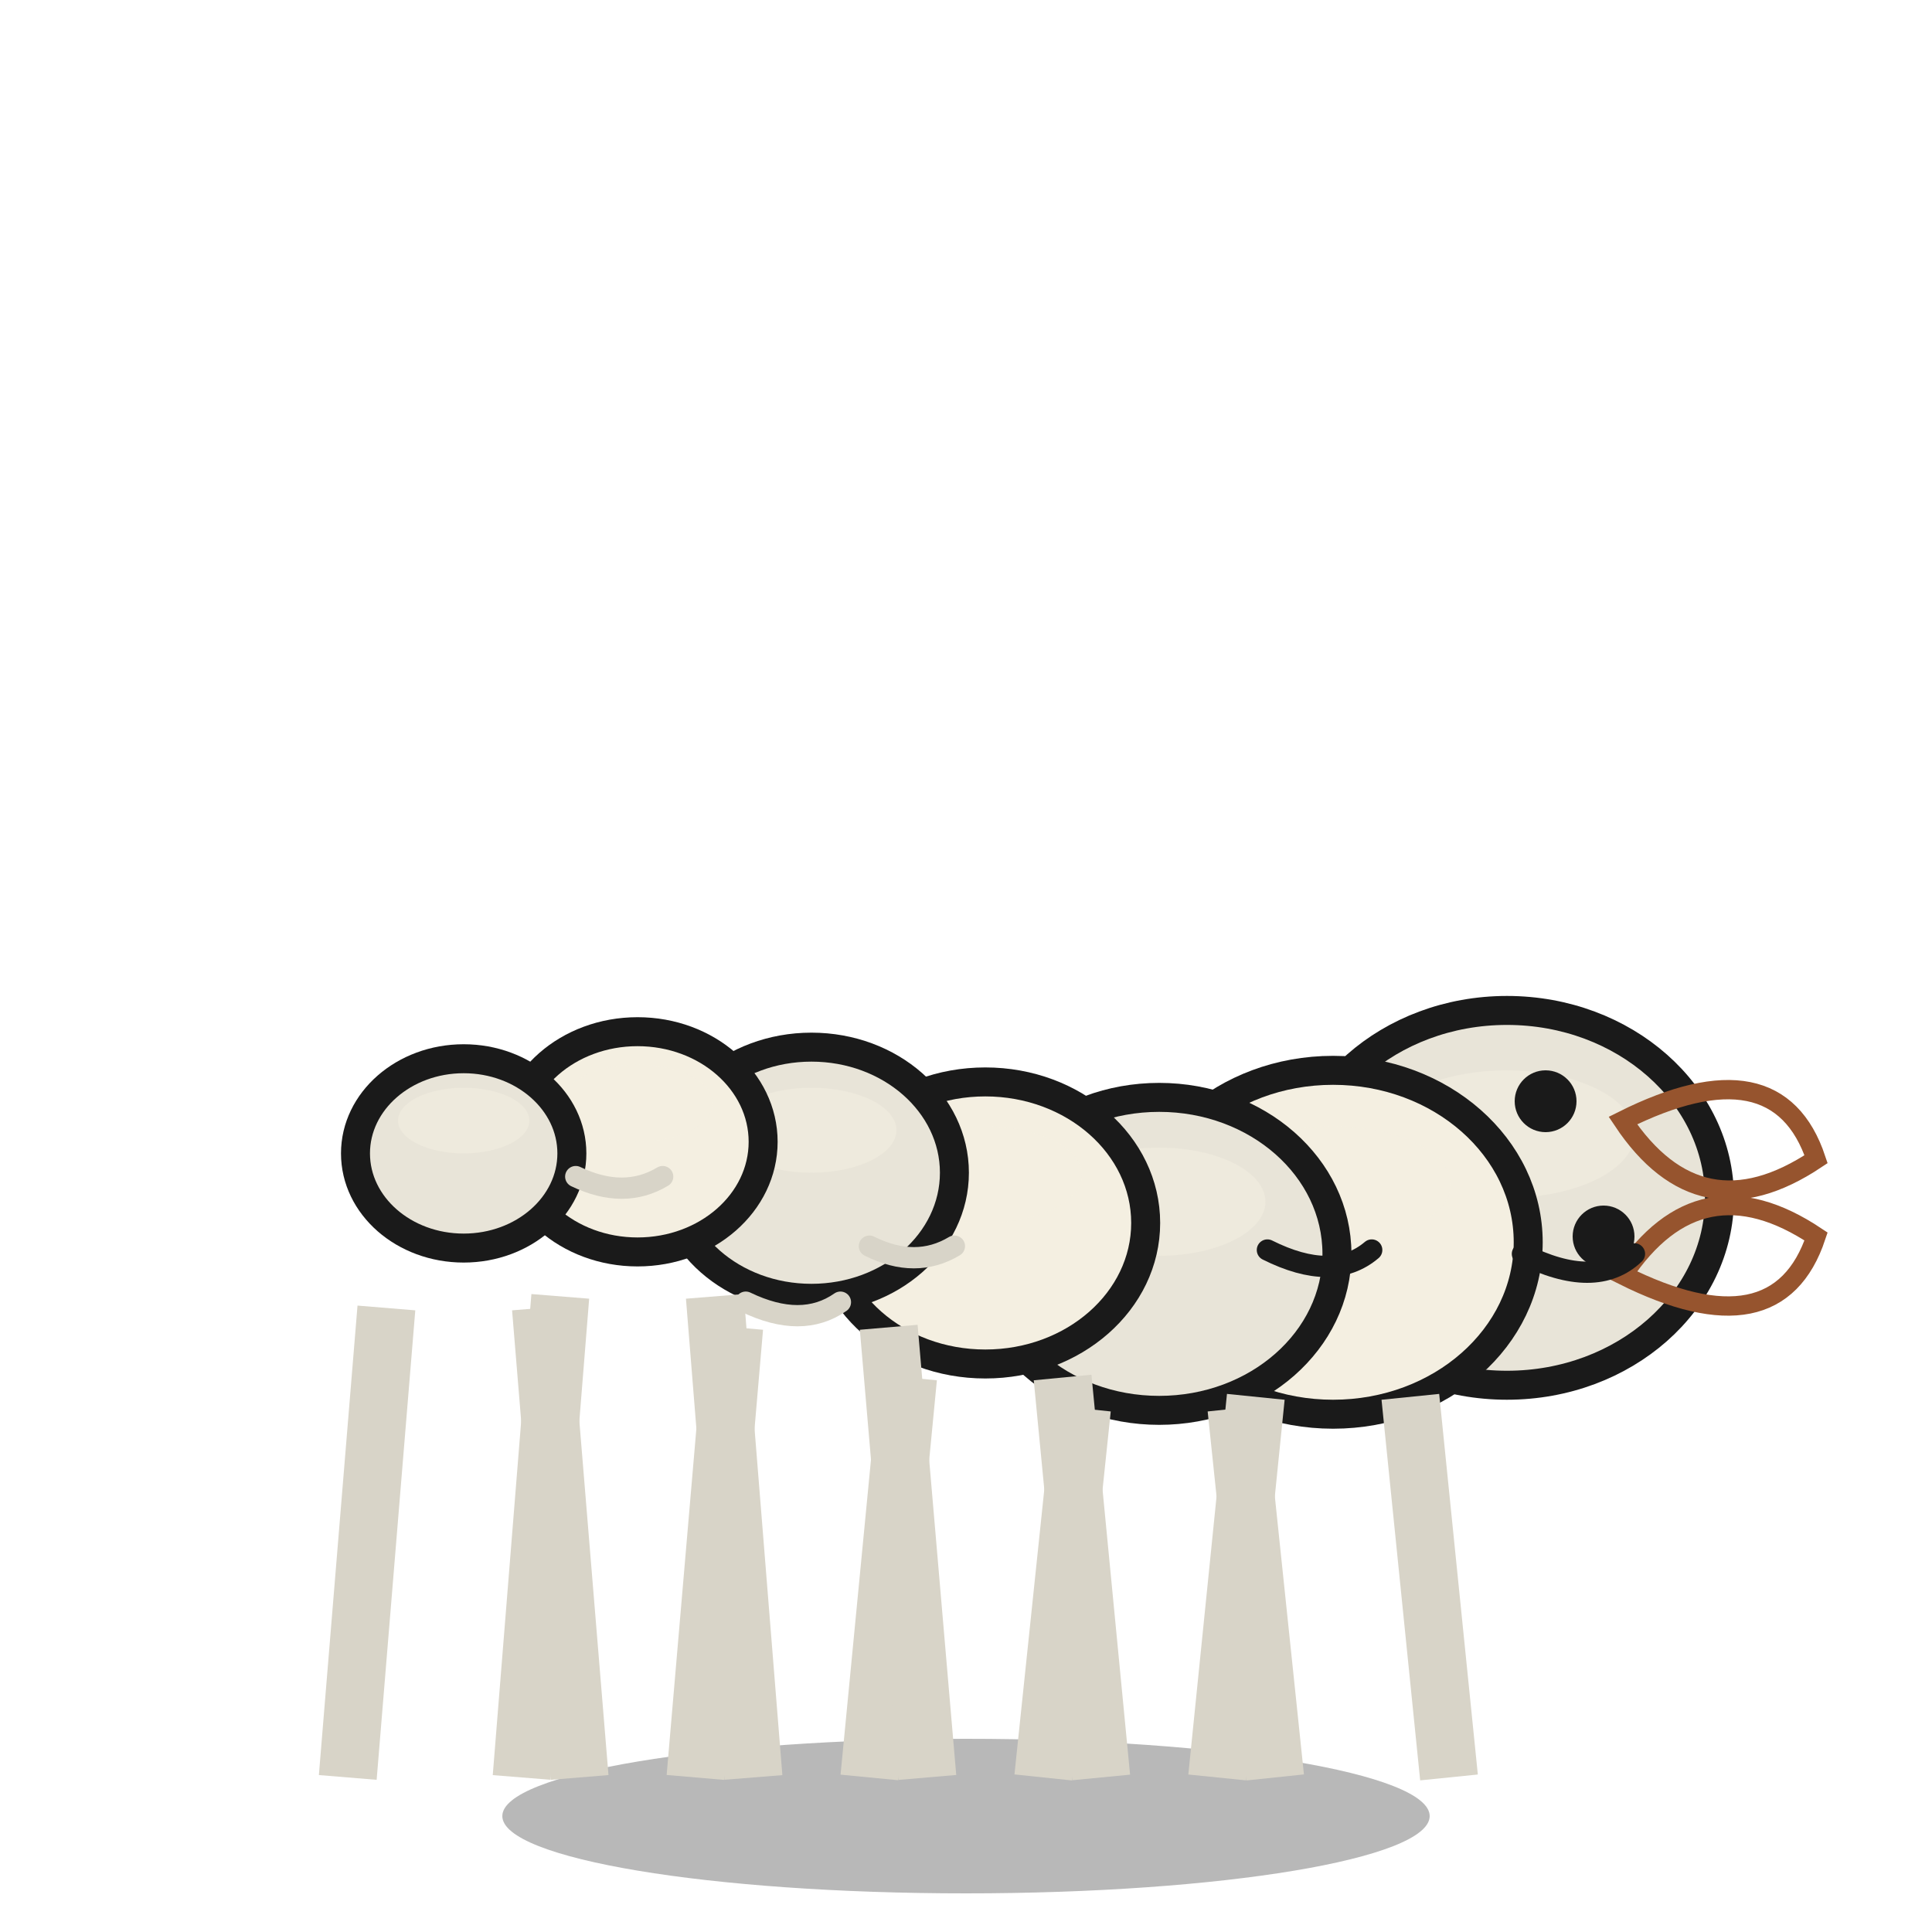
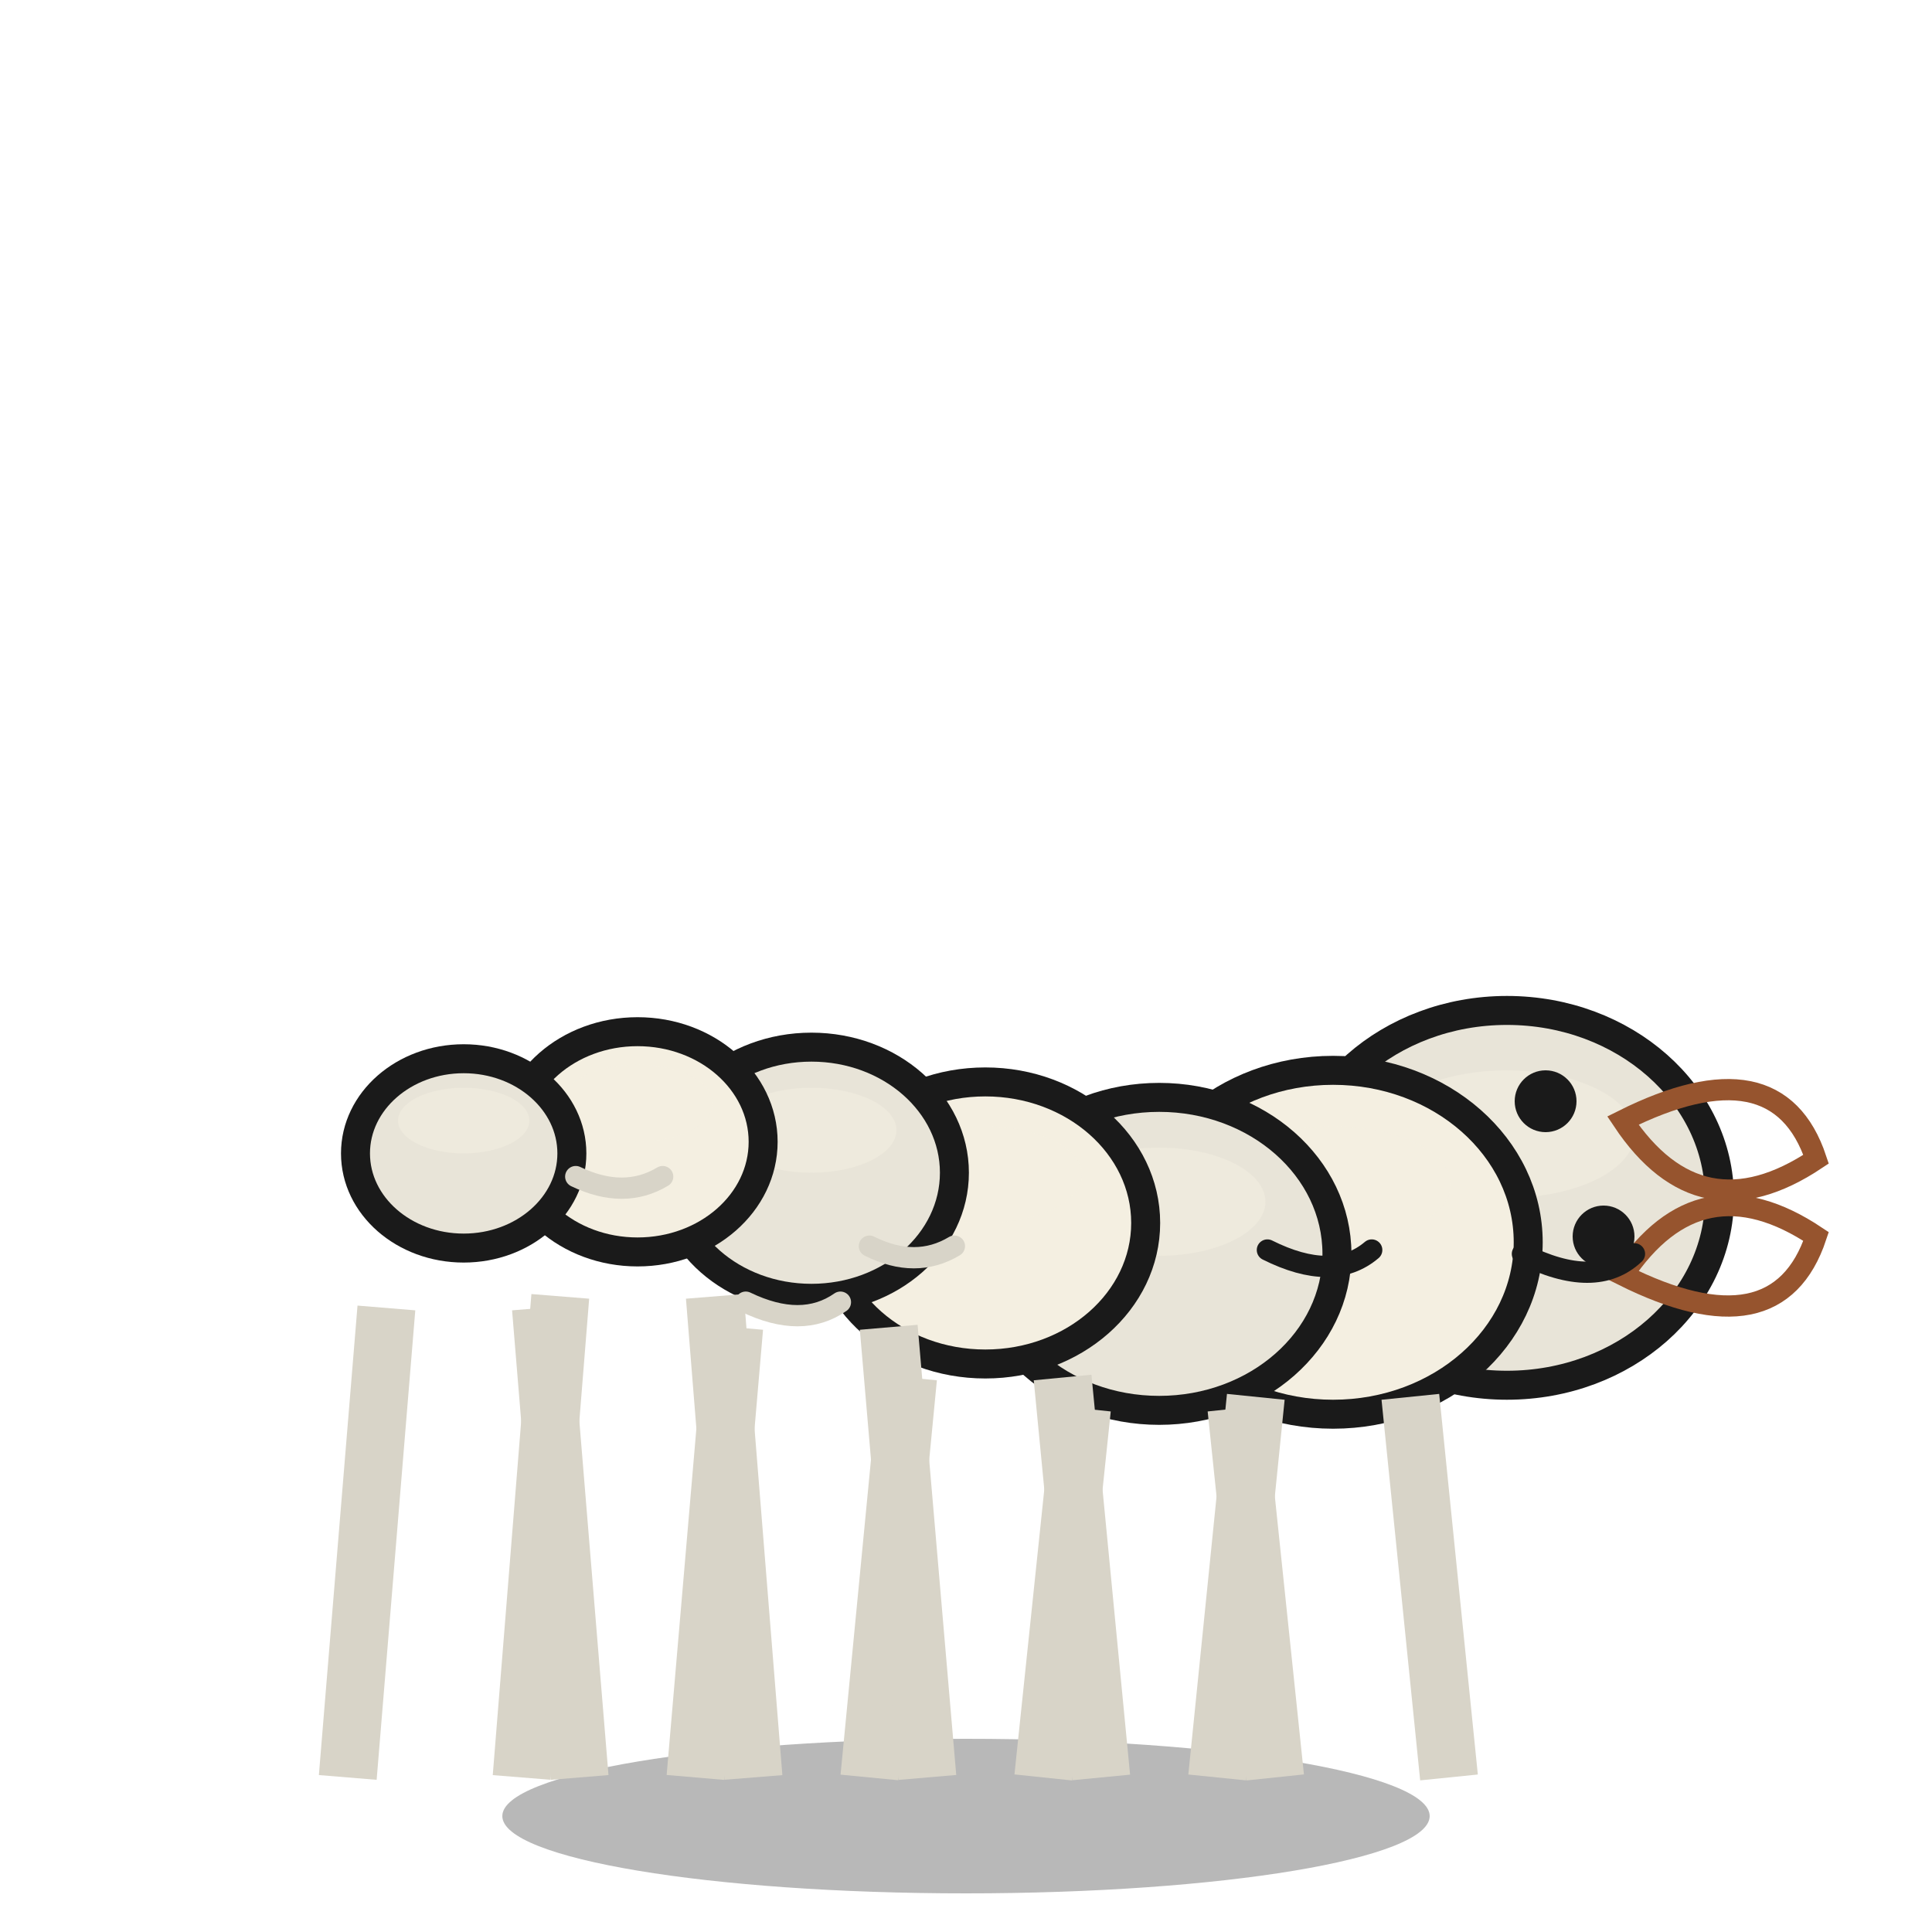
<svg xmlns="http://www.w3.org/2000/svg" viewBox="0 0 100 100" width="100" height="100">
  <g transform="scale(1)">
    <ellipse cx="50" cy="94" rx="24" ry="4" fill="rgba(0,0,0,0.28)" />
    <ellipse cx="78" cy="62" rx="11" ry="9.7" fill="#e8e4d8" stroke="#1a1a1a" stroke-width="1.5" />
    <ellipse cx="78" cy="58.7" rx="6.6" ry="3.3" fill="#f4efe1" opacity="0.5" />
    <ellipse cx="69" cy="64.3" rx="10.1" ry="8.9" fill="#f4efe1" stroke="#1a1a1a" stroke-width="1.5" />
    <ellipse cx="69" cy="61.3" rx="6.1" ry="3" fill="#f4efe1" opacity="0.5" />
    <ellipse cx="60" cy="64.9" rx="9.2" ry="8.1" fill="#e8e4d8" stroke="#1a1a1a" stroke-width="1.5" />
    <ellipse cx="60" cy="62.2" rx="5.5" ry="2.8" fill="#f4efe1" opacity="0.5" />
    <ellipse cx="51" cy="63.3" rx="8.3" ry="7.3" fill="#f4efe1" stroke="#1a1a1a" stroke-width="1.5" />
    <ellipse cx="51" cy="60.8" rx="5" ry="2.5" fill="#f4efe1" opacity="0.5" />
    <ellipse cx="42" cy="60.7" rx="7.4" ry="6.5" fill="#e8e4d8" stroke="#1a1a1a" stroke-width="1.5" />
    <ellipse cx="42" cy="58.5" rx="4.4" ry="2.2" fill="#f4efe1" opacity="0.5" />
    <ellipse cx="33" cy="59.1" rx="6.5" ry="5.7" fill="#f4efe1" stroke="#1a1a1a" stroke-width="1.5" />
    <ellipse cx="33" cy="57.1" rx="3.9" ry="2" fill="#f4efe1" opacity="0.5" />
    <ellipse cx="24" cy="59.7" rx="5.6" ry="4.9" fill="#e8e4d8" stroke="#1a1a1a" stroke-width="1.5" />
    <ellipse cx="24" cy="58" rx="3.4" ry="1.7" fill="#f4efe1" opacity="0.5" />
    <line x1="65" y1="72.3" x2="63" y2="92" stroke="#d8d4c8" stroke-width="3" />
    <line x1="73" y1="72.3" x2="75" y2="92" stroke="#d8d4c8" stroke-width="3" />
    <line x1="56" y1="72.9" x2="54" y2="92" stroke="#d8d4c8" stroke-width="3" />
    <line x1="64" y1="72.9" x2="66" y2="92" stroke="#d8d4c8" stroke-width="3" />
    <line x1="47" y1="71.3" x2="45" y2="92" stroke="#d8d4c8" stroke-width="3" />
    <line x1="55" y1="71.3" x2="57" y2="92" stroke="#d8d4c8" stroke-width="3" />
    <line x1="38" y1="68.7" x2="36" y2="92" stroke="#d8d4c8" stroke-width="3" />
    <line x1="46" y1="68.7" x2="48" y2="92" stroke="#d8d4c8" stroke-width="3" />
    <line x1="29" y1="67.1" x2="27" y2="92" stroke="#d8d4c8" stroke-width="3" />
    <line x1="37" y1="67.1" x2="39" y2="92" stroke="#d8d4c8" stroke-width="3" />
    <line x1="20" y1="67.7" x2="18" y2="92" stroke="#d8d4c8" stroke-width="3" />
    <line x1="28" y1="67.7" x2="30" y2="92" stroke="#d8d4c8" stroke-width="3" />
-     <path d="M84 58 q8 -4 10 2 q-6 4 -10 -2 Z" fill="none" stroke="#96542e" stroke-width="NaN" stroke-linecap="round" />
-     <path d="M84 66 q8 4 10 -2 q-6 -4 -10 2 Z" fill="none" stroke="#96542e" stroke-width="NaN" stroke-linecap="round" />
+     <path d="M84 58 q8 -4 10 2 q-6 4 -10 -2 Z" fill="none" stroke="#96542e" stroke-width="1.1" stroke-linecap="round" />
+     <path d="M84 66 q8 4 10 -2 q-6 -4 -10 2 Z" fill="none" stroke="#96542e" stroke-width="1.1" stroke-linecap="round" />
    <circle cx="80" cy="57" r="1.6" fill="#1a1a1a" />
    <circle cx="83" cy="64" r="1.6" fill="#1a1a1a" />
    <path d="M38.6 67.4 q2.9 1.4 4.9 0" fill="none" stroke="#d8d4c8" stroke-width="1.1" stroke-linecap="round" />
    <path d="M45 64.5 q2.4 1.2 4.4 0" fill="none" stroke="#d8d4c8" stroke-width="1.1" stroke-linecap="round" />
    <path d="M65.6 64.7 q3.4 1.7 5.4 0" fill="none" stroke="#1a1a1a" stroke-width="1.1" stroke-linecap="round" />
    <path d="M29.8 60.9 q2.5 1.2 4.5 0" fill="none" stroke="#d8d4c8" stroke-width="1.1" stroke-linecap="round" />
    <path d="M78.8 64.9 q3.8 1.9 5.8 0" fill="none" stroke="#1a1a1a" stroke-width="1.1" stroke-linecap="round" />
  </g>
</svg>
